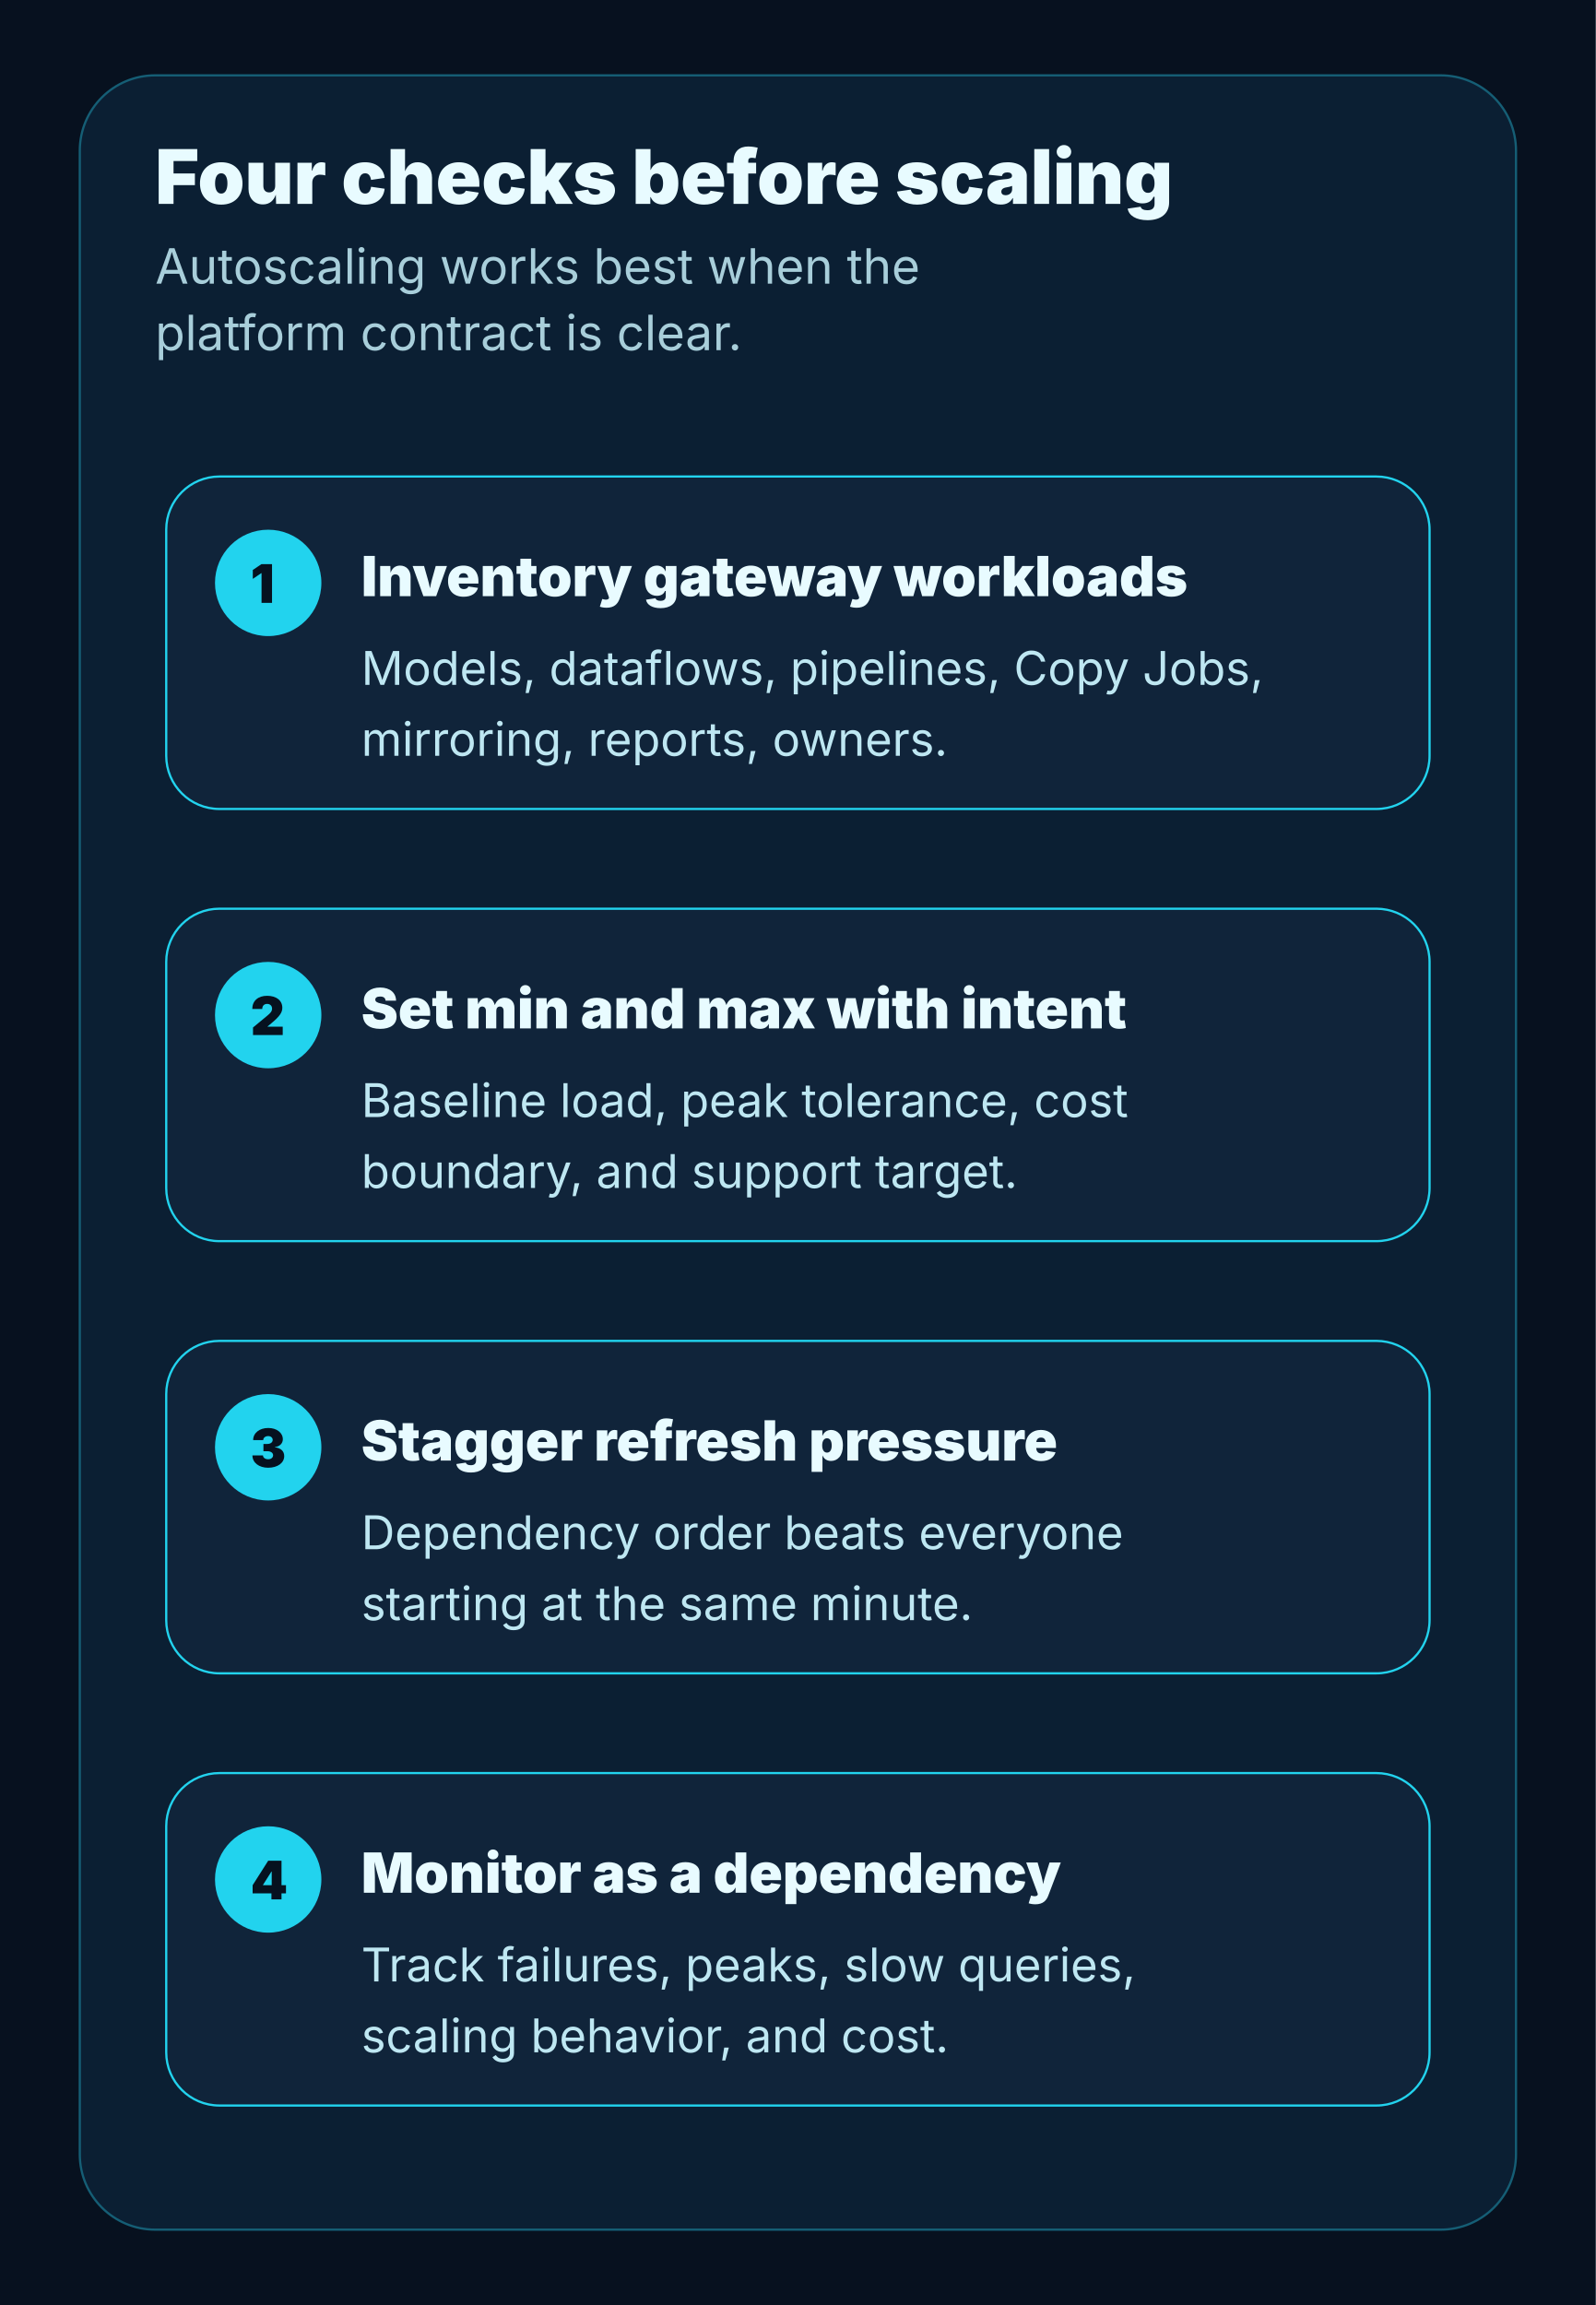
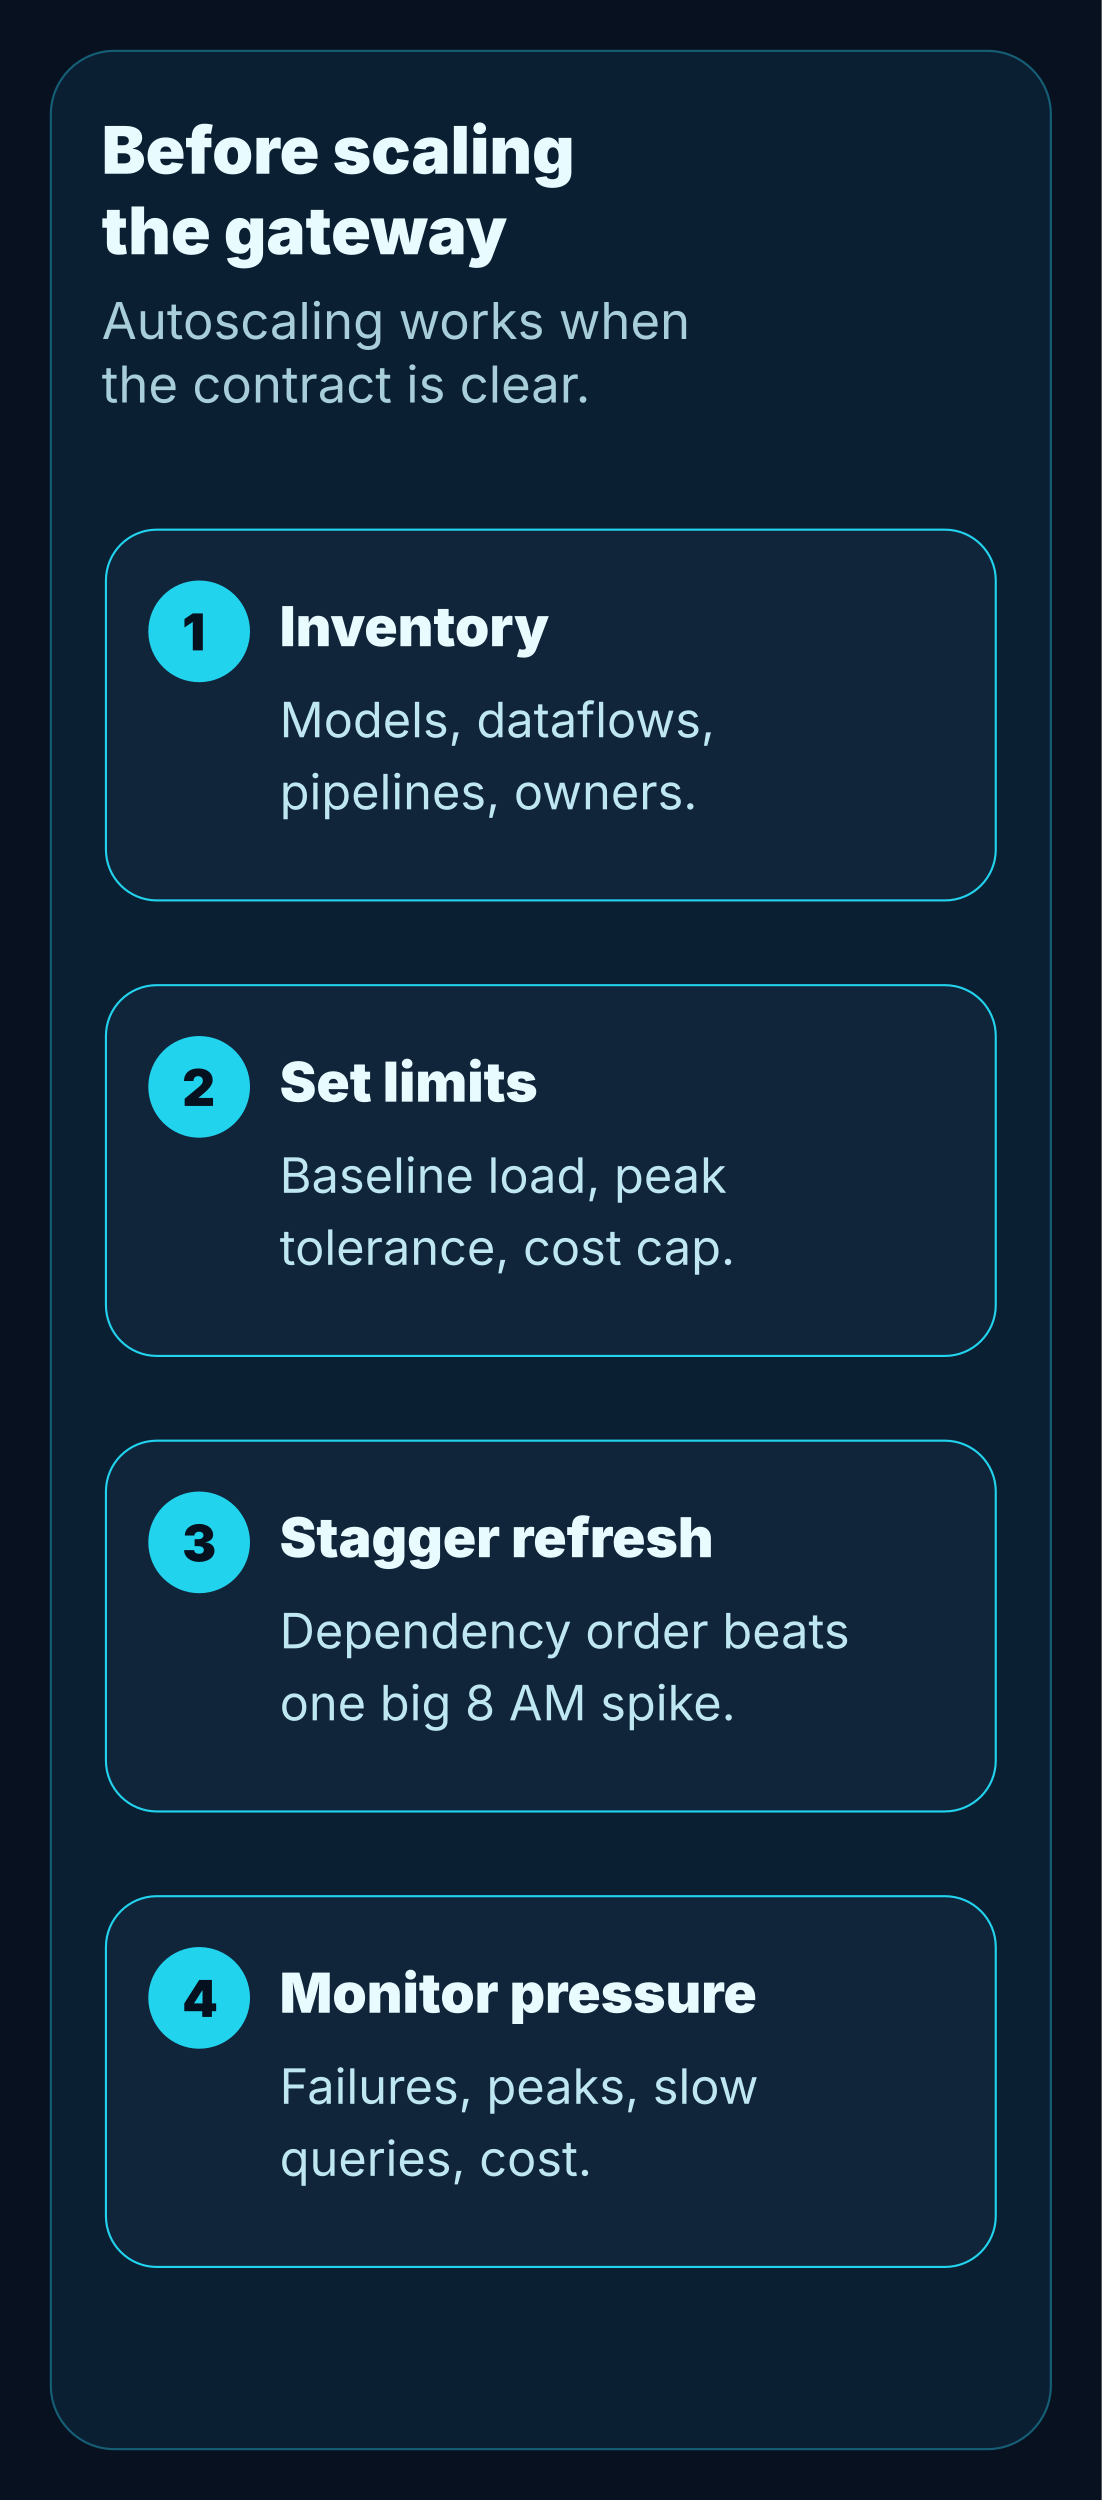
- <svg xmlns="http://www.w3.org/2000/svg" width="720" height="1040" viewBox="0 0 720 1040" role="img" aria-label="Fabric gateway scaling checklist">
+ <svg xmlns="http://www.w3.org/2000/svg" width="520" height="1180" viewBox="0 0 520 1180" role="img" aria-label="Fabric gateway scaling checklist">
  <defs>
-     <style>text{font-family:Inter,Segoe UI,Arial,sans-serif;fill:#e8fbff}.title{font-size:34px;font-weight:850}.sub{font-size:22px;fill:#a8ceda}.h{font-size:25px;font-weight:850}.body{font-size:21px;fill:#bee7f2}.n{font-size:24px;font-weight:900;fill:#06111f}</style>
+     <style>text{font-family:Inter,Segoe UI,Arial,sans-serif;fill:#e8fbff}.title{font-size:31px;font-weight:850}.sub{font-size:24px;fill:#a8ceda}.h{font-size:26px;font-weight:850}.body{font-size:23px;fill:#bee7f2}.n{font-size:24px;font-weight:900;fill:#06111f}</style>
  </defs>
-   <rect width="720" height="1040" fill="#07111f" />
-   <rect x="36" y="34" width="648" height="972" rx="34" fill="#0b1f33" stroke="#155e75" />
-   <text x="70" y="92" class="title">Four checks before scaling</text>
-   <text x="70" y="128" class="sub">Autoscaling works best when the</text>
-   <text x="70" y="158" class="sub">platform contract is clear.</text>
-   <g transform="translate(75 215)">
-     <rect width="570" height="150" rx="24" fill="#10243a" stroke="#22d3ee" />
-     <circle cx="46" cy="48" r="24" fill="#22d3ee" />
-     <text x="38" y="57" class="n">1</text>
-     <text x="88" y="54" class="h">Inventory gateway workloads</text>
-     <text x="88" y="94" class="body">Models, dataflows, pipelines, Copy Jobs,</text>
-     <text x="88" y="126" class="body">mirroring, reports, owners.</text>
+   <rect width="520" height="1180" fill="#07111f" />
+   <rect x="24" y="24" width="472" height="1132" rx="30" fill="#0b1f33" stroke="#155e75" />
+   <text x="48" y="82" class="title">Before scaling</text>
+   <text x="48" y="120" class="title">the gateway</text>
+   <text x="48" y="160" class="sub">Autoscaling works when</text>
+   <text x="48" y="190" class="sub">the contract is clear.</text>
+   <g transform="translate(50 250)">
+     <rect width="420" height="175" rx="24" fill="#10243a" stroke="#22d3ee" />
+     <circle cx="44" cy="48" r="24" fill="#22d3ee" />
+     <text x="36" y="57" class="n">1</text>
+     <text x="82" y="55" class="h">Inventory</text>
+     <text x="82" y="98" class="body">Models, dataflows,</text>
+     <text x="82" y="132" class="body">pipelines, owners.</text>
  </g>
-   <g transform="translate(75 410)">
-     <rect width="570" height="150" rx="24" fill="#10243a" stroke="#22d3ee" />
-     <circle cx="46" cy="48" r="24" fill="#22d3ee" />
-     <text x="38" y="57" class="n">2</text>
-     <text x="88" y="54" class="h">Set min and max with intent</text>
-     <text x="88" y="94" class="body">Baseline load, peak tolerance, cost</text>
-     <text x="88" y="126" class="body">boundary, and support target.</text>
+   <g transform="translate(50 465)">
+     <rect width="420" height="175" rx="24" fill="#10243a" stroke="#22d3ee" />
+     <circle cx="44" cy="48" r="24" fill="#22d3ee" />
+     <text x="36" y="57" class="n">2</text>
+     <text x="82" y="55" class="h">Set limits</text>
+     <text x="82" y="98" class="body">Baseline load, peak</text>
+     <text x="82" y="132" class="body">tolerance, cost cap.</text>
  </g>
-   <g transform="translate(75 605)">
-     <rect width="570" height="150" rx="24" fill="#10243a" stroke="#22d3ee" />
-     <circle cx="46" cy="48" r="24" fill="#22d3ee" />
-     <text x="38" y="57" class="n">3</text>
-     <text x="88" y="54" class="h">Stagger refresh pressure</text>
-     <text x="88" y="94" class="body">Dependency order beats everyone</text>
-     <text x="88" y="126" class="body">starting at the same minute.</text>
+   <g transform="translate(50 680)">
+     <rect width="420" height="175" rx="24" fill="#10243a" stroke="#22d3ee" />
+     <circle cx="44" cy="48" r="24" fill="#22d3ee" />
+     <text x="36" y="57" class="n">3</text>
+     <text x="82" y="55" class="h">Stagger refresh</text>
+     <text x="82" y="98" class="body">Dependency order beats</text>
+     <text x="82" y="132" class="body">one big 8 AM spike.</text>
  </g>
-   <g transform="translate(75 800)">
-     <rect width="570" height="150" rx="24" fill="#10243a" stroke="#22d3ee" />
-     <circle cx="46" cy="48" r="24" fill="#22d3ee" />
-     <text x="38" y="57" class="n">4</text>
-     <text x="88" y="54" class="h">Monitor as a dependency</text>
-     <text x="88" y="94" class="body">Track failures, peaks, slow queries,</text>
-     <text x="88" y="126" class="body">scaling behavior, and cost.</text>
+   <g transform="translate(50 895)">
+     <rect width="420" height="175" rx="24" fill="#10243a" stroke="#22d3ee" />
+     <circle cx="44" cy="48" r="24" fill="#22d3ee" />
+     <text x="36" y="57" class="n">4</text>
+     <text x="82" y="55" class="h">Monitor pressure</text>
+     <text x="82" y="98" class="body">Failures, peaks, slow</text>
+     <text x="82" y="132" class="body">queries, cost.</text>
  </g>
</svg>
